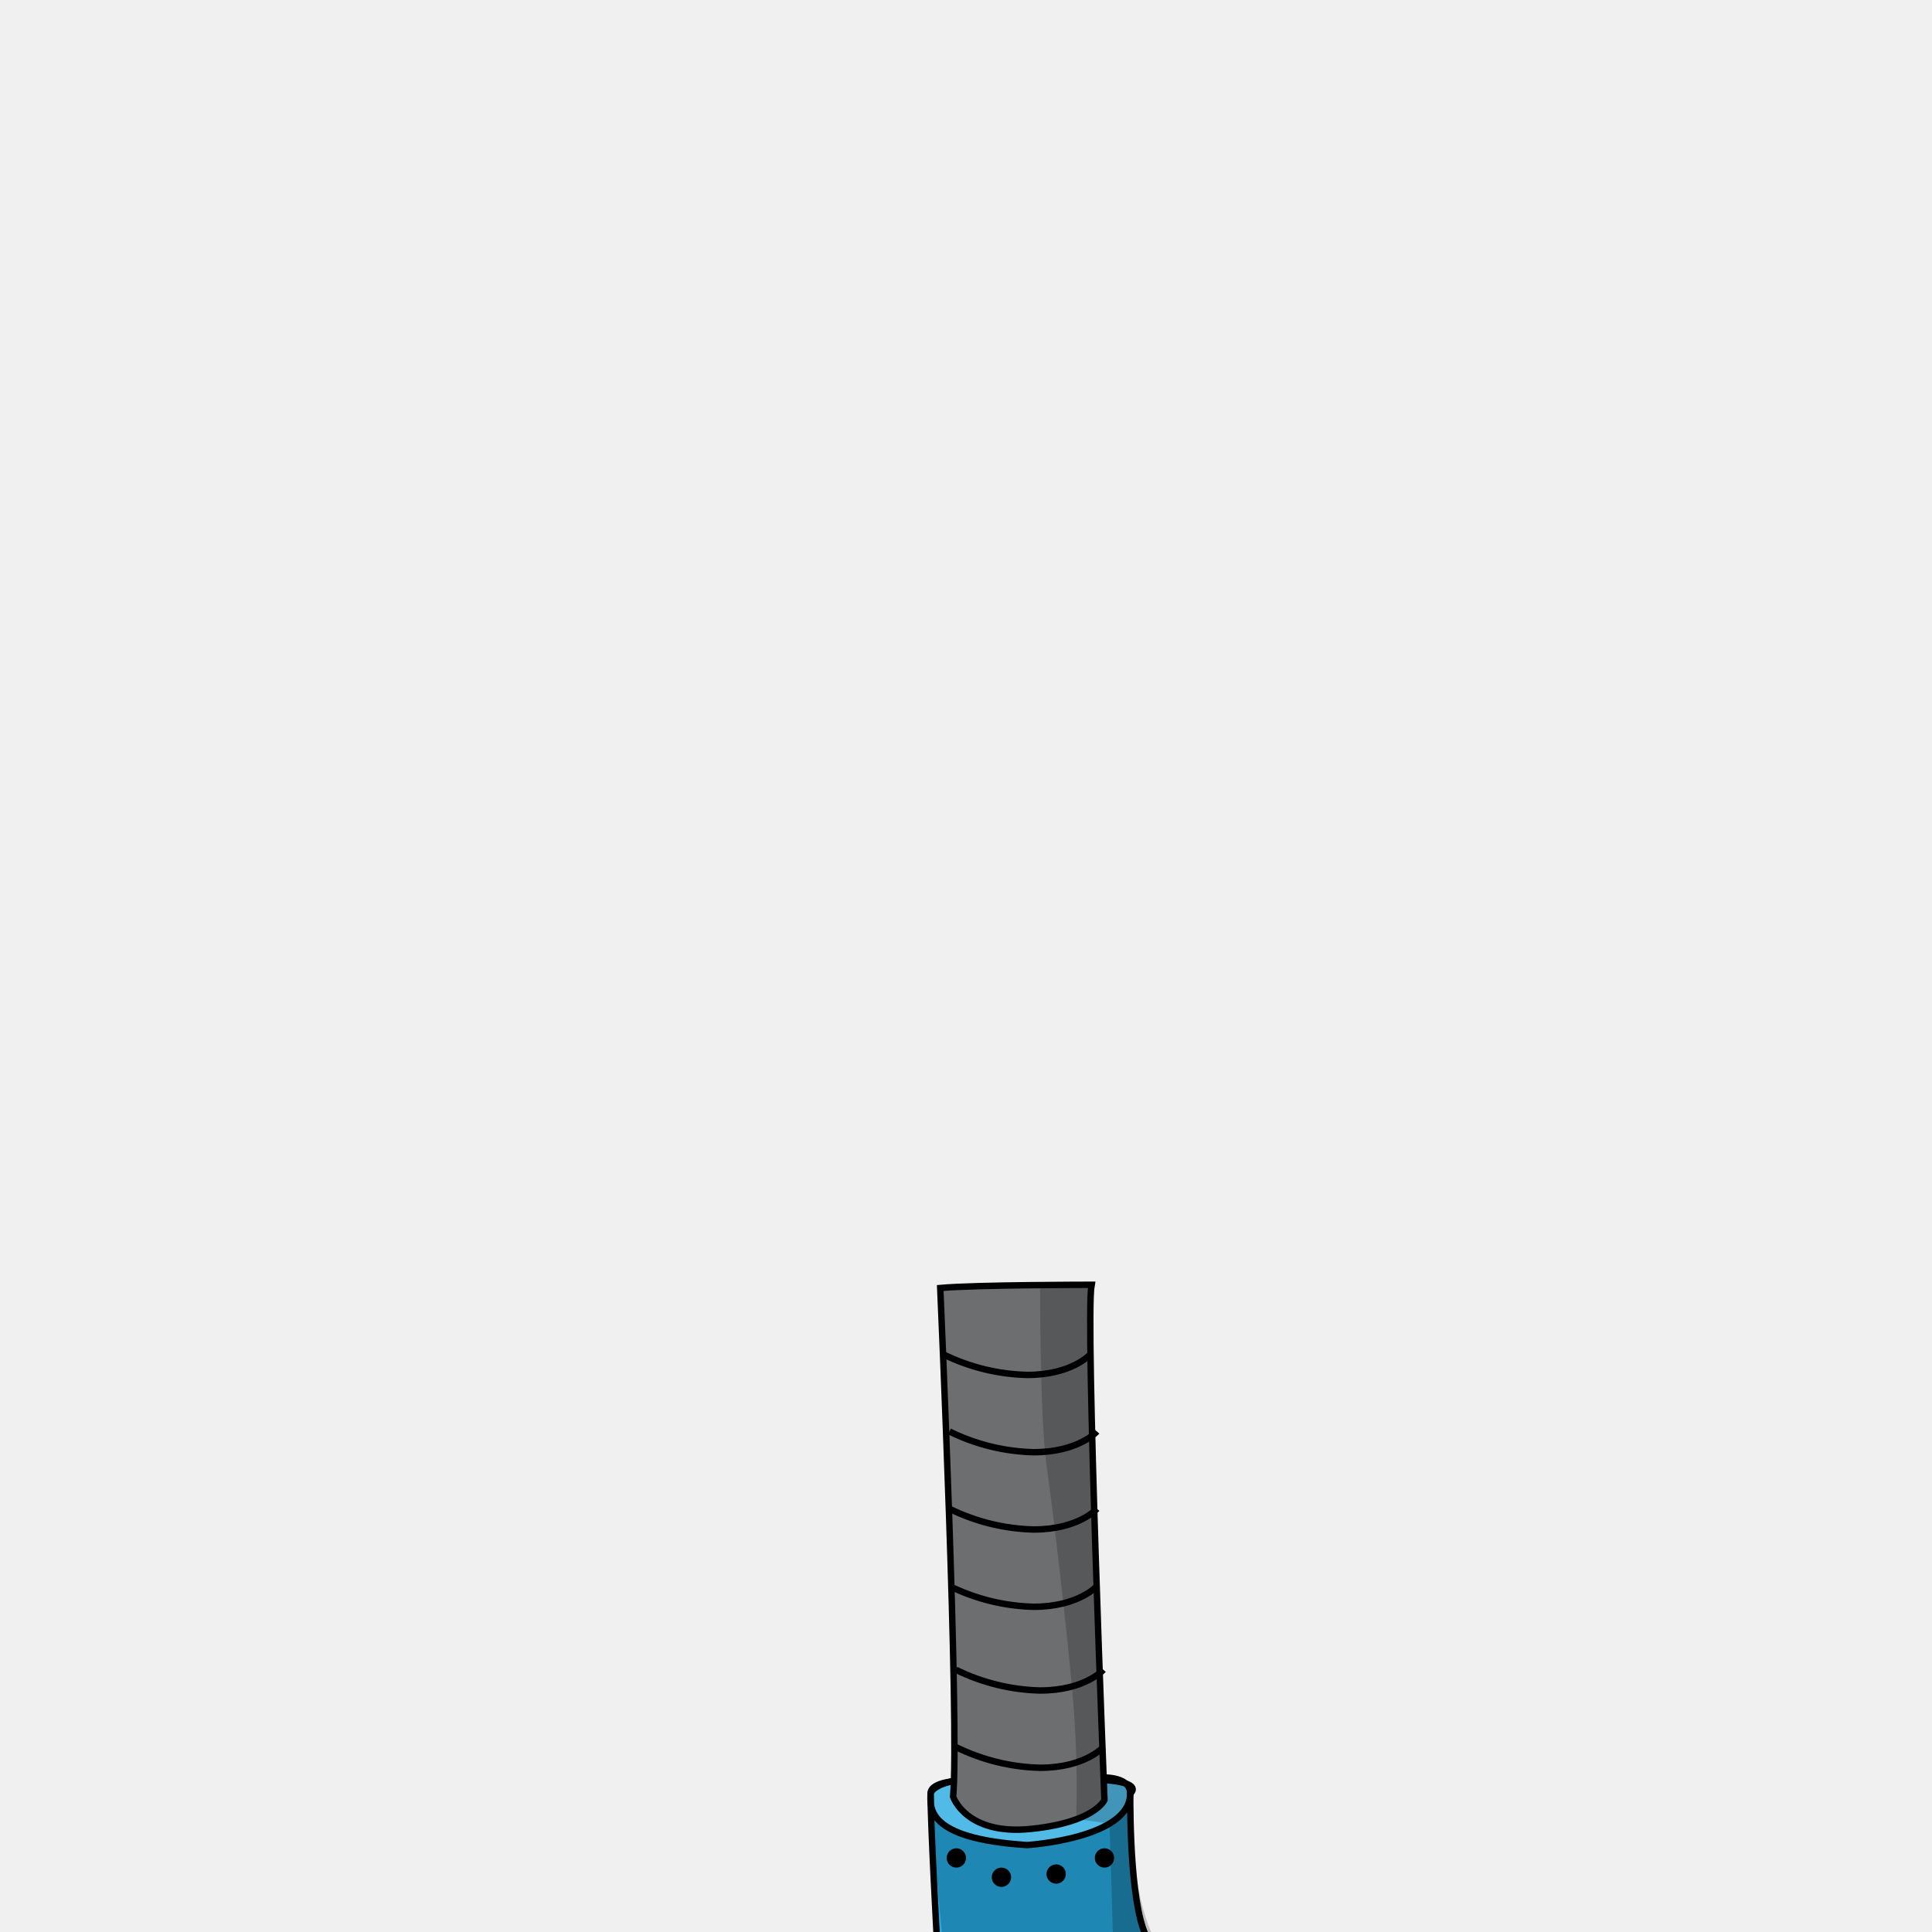
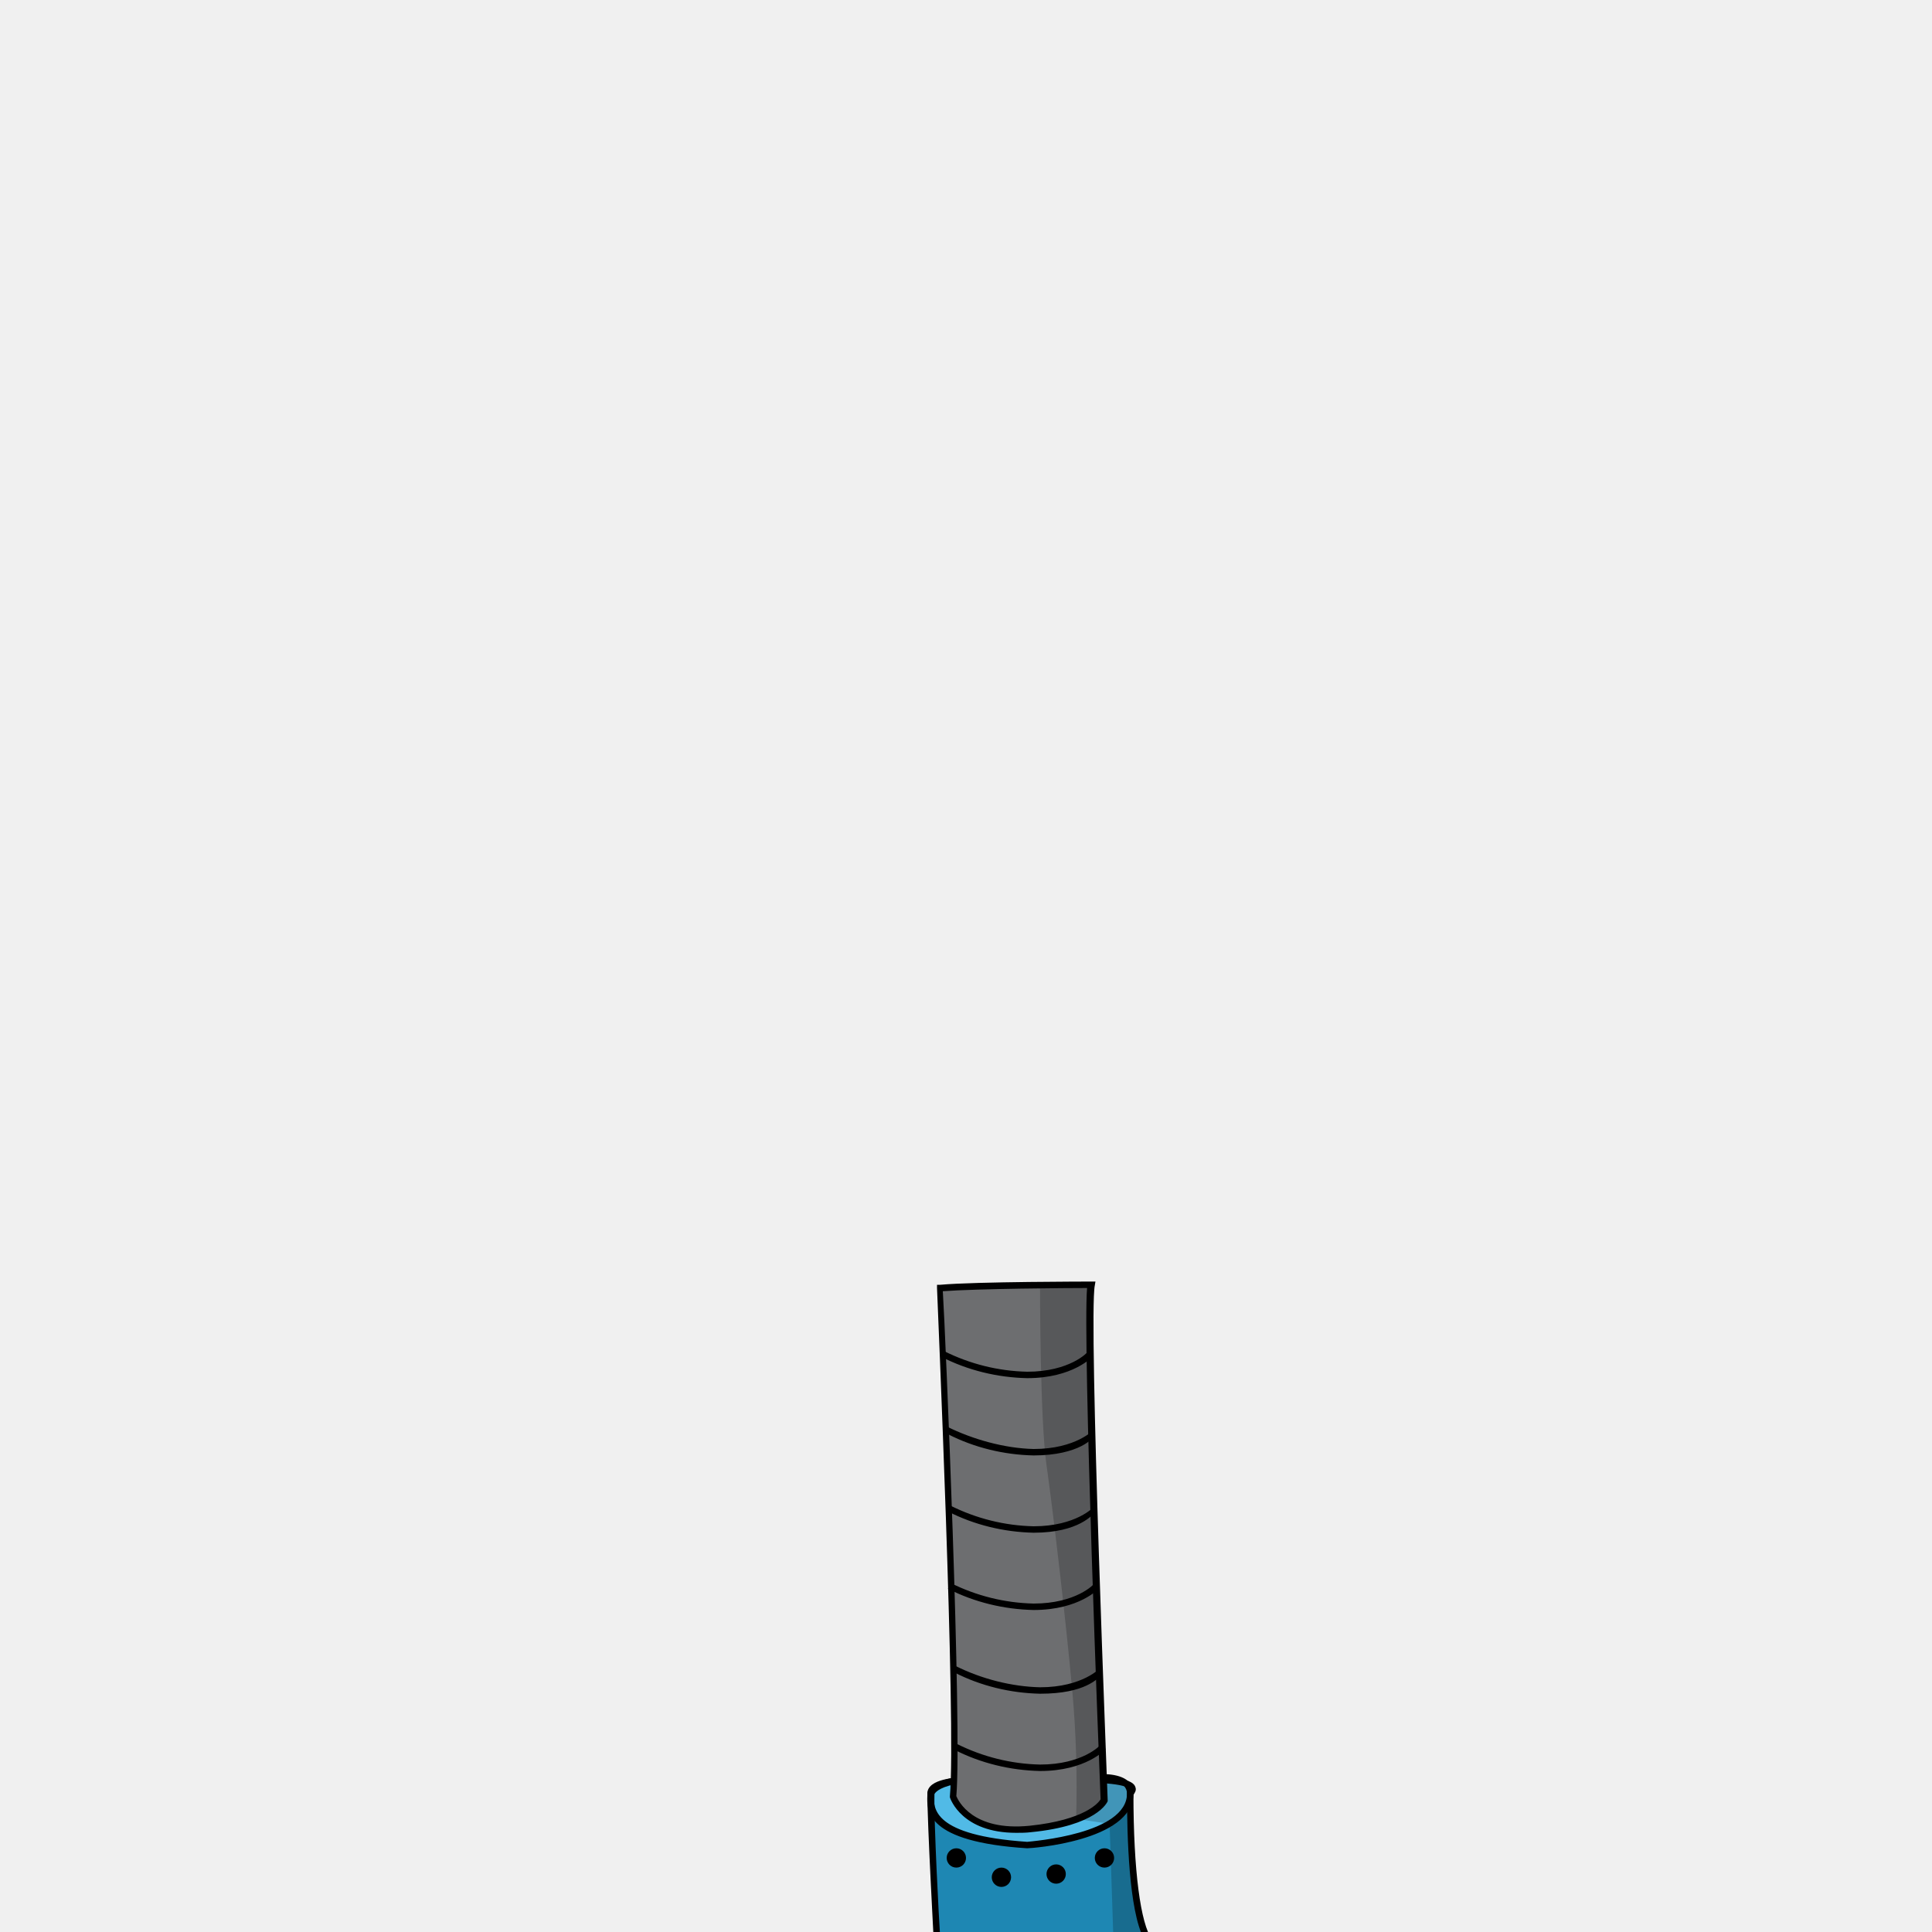
- <svg xmlns="http://www.w3.org/2000/svg" viewBox="0 0 300 300">
-   <defs>
-     <style>.cls-1{fill:#26a9e0;}.cls-2{fill:#fff;}.cls-2,.cls-4{fill-opacity:0.2;}.cls-2,.cls-3,.cls-5{stroke:#000;stroke-miterlimit:10;}.cls-3{fill:none;}.cls-5{fill:#6d6e70;}</style>
-   </defs>
+ <svg xmlns="http://www.w3.org/2000/svg" version="1.1" id="Layer_1" x="0px" y="0px" viewBox="0 0 300 300" style="enable-background:new 0 0 300 300;" xml:space="preserve">
+   <style type="text/css">
+ 	.st0{fill:#26A9E0;}
+ 	.st1{fill:#FFFFFF;fill-opacity:0.2;}
+ 	.st2{fill-opacity:0.2;}
+ 	.st3{fill:#6D6E70;}
+ </style>
  <g id="body-06">
-     <path id="fill_color" data-name="fill color" class="cls-1" d="M145.5,301.5s-1-18-1-23c0,0,.37-3.41,15.68-2.2s10.15-.26,10.15-.26,5.17-.54,5.17,2.46,0,19,3,23Z" />
-     <path class="cls-2" d="M159.5,286.5s16-1,16-8c0,0,4-3-14-2h-12s-5,0-5,2S143.5,285.5,159.5,286.5Z" />
-     <path class="cls-3" d="M145.5,301.5s-1-18-1-23c0,0,.37-3.41,15.68-2.2s10.15-.26,10.15-.26,5.17-.54,5.17,2.46,0,19,3,23Z" />
-     <path class="cls-4" d="M167.5,282.5l4.79.67.55,18.33h5.66s-2.64-3-2.82-15l-.18-8s-1-3-4-2.5v3.5A6.93,6.93,0,0,1,167.5,282.5Z" />
+     <path id="fill_color" class="st0" d="M145.5,301.5c0,0-1-18-1-23c0,0,0.4-3.4,15.7-2.2s10.1-0.3,10.1-0.3s5.2-0.5,5.2,2.5   s0,19,3,23L145.5,301.5z" />
+     <g>
+       <path class="st1" d="M159.5,286.5c0,0,16-1,16-8c0,0,4-3-14-2h-12c0,0-5,0-5,2S143.5,285.5,159.5,286.5z" />
+       <path d="M159.5,287L159.5,287c-15.7-1-15.6-5.8-15.5-8.2l0-0.3c0-2.4,4.9-2.5,5.5-2.5h12c12.5-0.7,14.5,0.5,14.8,1.5    c0.2,0.5-0.1,0.9-0.3,1.2C175.7,285.9,160.2,287,159.5,287L159.5,287z M167.9,276.8c-1.7,0-3.8,0.1-6.4,0.2l-12,0    c-1.8,0-4.5,0.5-4.5,1.5l0,0.3c0,2-0.2,6.2,14.5,7.2c0.8-0.1,15.5-1.2,15.5-7.5v-0.2l0.2-0.2c0.1-0.1,0.2-0.2,0.2-0.3    C175.3,277.7,174.7,276.8,167.9,276.8z" />
+     </g>
+     <path d="M179.5,302H145l0-0.5c0-0.2-1-18.1-1-23c0.1-0.7,1.2-3.9,16.2-2.7c5.1,0.4,7.7,0.5,9.1,0.5l-1.6-0.5l2.6-0.3   c0.1,0,3.4-0.3,4.9,1.1c0.5,0.5,0.8,1.1,0.8,1.9c0,12,1.1,20.2,2.9,22.7L179.5,302z M146,301h31.6c-2.3-4.4-2.6-15.8-2.6-22.5   c0-0.5-0.2-0.9-0.5-1.2c-0.7-0.6-1.9-0.8-2.8-0.8c0,0,0,0,0,0.1c-0.1,0.6-0.2,1.1-11.5,0.2c-14.2-1.1-15.1,1.8-15.1,1.8   C145,283,145.8,298.1,146,301z" />
+     <path class="st2" d="M167.5,282.5l4.8,0.7l0.6,18.3h5.7c0,0-2.6-3-2.8-15l-0.2-8c0,0-1-3-4-2.5v3.5   C170.6,281,169.2,282,167.5,282.5z" />
    <circle cx="164" cy="291" r="1.5" />
    <circle cx="155.5" cy="291.5" r="1.5" />
    <circle cx="148.5" cy="288.5" r="1.5" />
    <circle cx="171.5" cy="288.5" r="1.5" />
-     <path class="cls-5" d="M146,200s3,68,2,79c0,0,2,6,12,5s11.5-4.5,11.5-4.5-3-75-2-80C169.5,199.5,151.5,199.5,146,200Z" />
-     <path class="cls-4" d="M161.5,200.5s0,20,1,27,3,24,4,35a166.5,166.5,0,0,1,.61,20s4.39-2,4.39-3-1.38-41.67-1.69-48.33-.31-31.67-.31-31.67h-8Z" />
-     <path class="cls-3" d="M146.43,210.28a31.28,31.28,0,0,0,13.07,3.22c7,0,9.83-3.22,9.83-3.22" />
-     <path class="cls-3" d="M147.43,222.28a31.28,31.28,0,0,0,13.07,3.22c7,0,9.83-3.22,9.83-3.22" />
-     <path class="cls-3" d="M147.43,234.28a31.28,31.28,0,0,0,13.07,3.22c7,0,9.83-3.22,9.83-3.22" />
-     <path class="cls-3" d="M147.43,246.28a31.28,31.28,0,0,0,13.07,3.22c7,0,9.83-3.22,9.83-3.22" />
-     <path class="cls-3" d="M148.43,259.28a31.28,31.28,0,0,0,13.07,3.22c7,0,9.83-3.22,9.83-3.22" />
-     <path class="cls-3" d="M148.43,271.28a31.28,31.28,0,0,0,13.07,3.22c7,0,9.83-3.22,9.83-3.22" />
-     <path class="cls-4" d="M144.5,281.5l2,21,33-1s-4-6-4-23c0,0-1,8-15,8S145.5,282.5,144.5,281.5Z" />
+     <g>
+       <path class="st3" d="M146,200c0,0,3,68,2,79c0,0,2,6,12,5s11.5-4.5,11.5-4.5s-3-75-2-80C169.5,199.5,151.5,199.5,146,200z" />
+       <path d="M157.8,284.6c-8.4,0-10.2-5.2-10.3-5.5l0-0.1l0-0.1c1-10.8-2-78.3-2-78.9l0-0.5l0.5,0c5.5-0.5,23.4-0.5,23.5-0.5h0.6    l-0.1,0.6c-1,4.9,2,79.1,2,79.9l0,0.1l0,0.1c-0.1,0.2-1.7,3.8-11.9,4.8C159.3,284.6,158.5,284.6,157.8,284.6z M148.5,278.9    c0.3,0.7,2.5,5.5,11.4,4.6c8.6-0.9,10.7-3.6,11-4.1c-0.2-4.5-2.8-71-2.1-79.4c-3,0-17.1,0.1-22.4,0.5    C146.8,206.6,149.4,268.2,148.5,278.9z" />
+     </g>
+     <path class="st2" d="M161.5,200.5c0,0,0,20,1,27s3,24,4,35c0.6,6.6,0.8,13.3,0.6,20c0,0,4.4-2,4.4-3s-1.4-41.7-1.7-48.3   s-0.3-31.7-0.3-31.7h-8V200.5z" />
+     <path d="M159.5,214c-4.6-0.1-9.2-1.2-13.3-3.3l0.4-0.9c4,2,8.4,3.1,12.9,3.2c6.6,0,9.4-3,9.4-3.1l0.8,0.7   C169.6,210.7,166.6,214,159.5,214z" />
+     <path d="M160.5,226c-4.6-0.1-9.2-1.2-13.3-3.3l-0.2-1.2c4,2,9,3.4,13.5,3.5c6.6,0,9.4-3,9.4-3.1l-0.1,1   C170,223.2,167.6,226,160.5,226z" />
+     <path d="M160.5,238c-4.6-0.1-9.2-1.2-13.3-3.3l0.4-0.9c4,2,8.4,3.1,12.9,3.2c6.6,0,9.4-3,9.4-3.1l0.1,1   C169.7,235.1,167.6,238,160.5,238z" />
+     <path d="M160.5,250c-4.6-0.1-9.2-1.2-13.3-3.3l0.4-0.9c4,2,8.4,3.1,12.9,3.2c6.6,0,9.4-3,9.4-3.1l0.8,0.7   C170.6,246.7,167.6,250,160.5,250z" />
+     <path d="M161.5,263c-4.6-0.1-9.2-1.2-13.3-3.3l0.2-1c4,2,8.7,3.2,13.1,3.3c6.6,0,9.4-3,9.4-3.1l0.2,1.2   C170.4,260.6,168.6,263,161.5,263z" />
+     <path d="M161.5,275c-4.6-0.1-9.2-1.2-13.3-3.3l0.4-0.9c4,2,8.4,3.1,12.9,3.2c6.6,0,9.4-3,9.4-3.1l0.8,0.7   C171.6,271.7,168.6,275,161.5,275z" />
+     <path class="st2" d="M144.5,281.5l1,20h34c-1.8,0.5-4.1-6-4-23c0,0-1,8-15,8S145.5,282.5,144.5,281.5z" />
  </g>
</svg>
